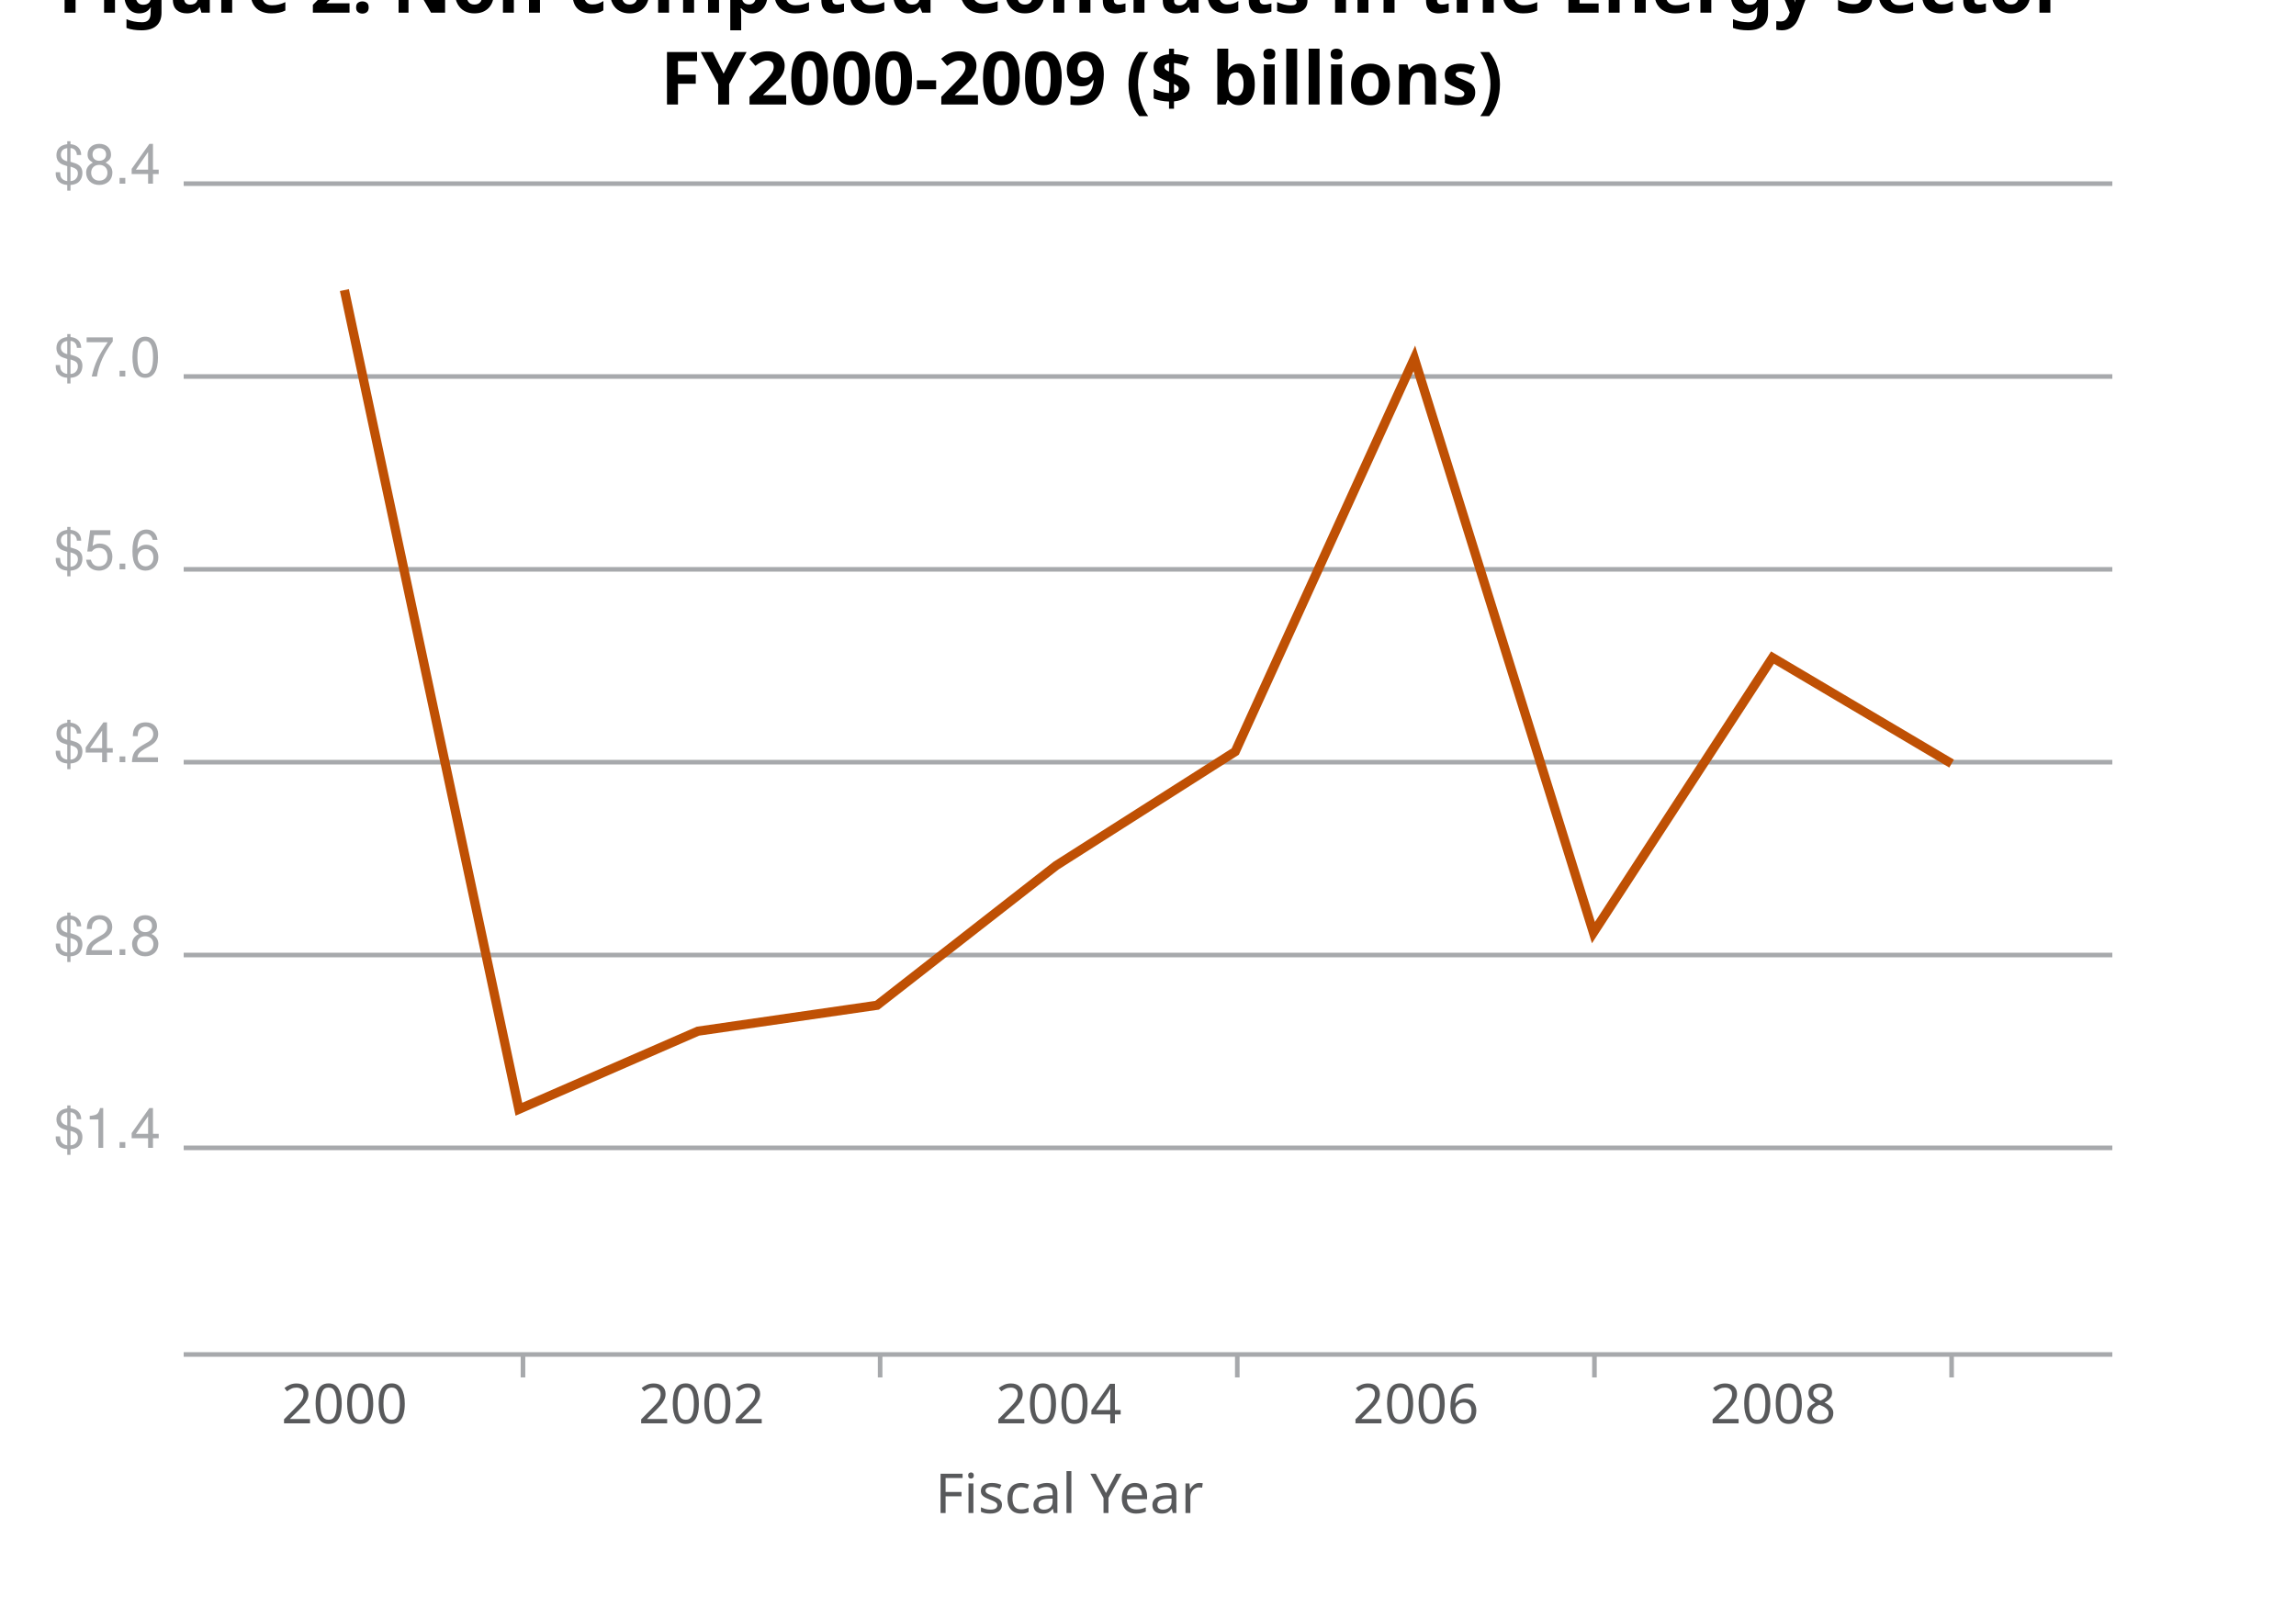
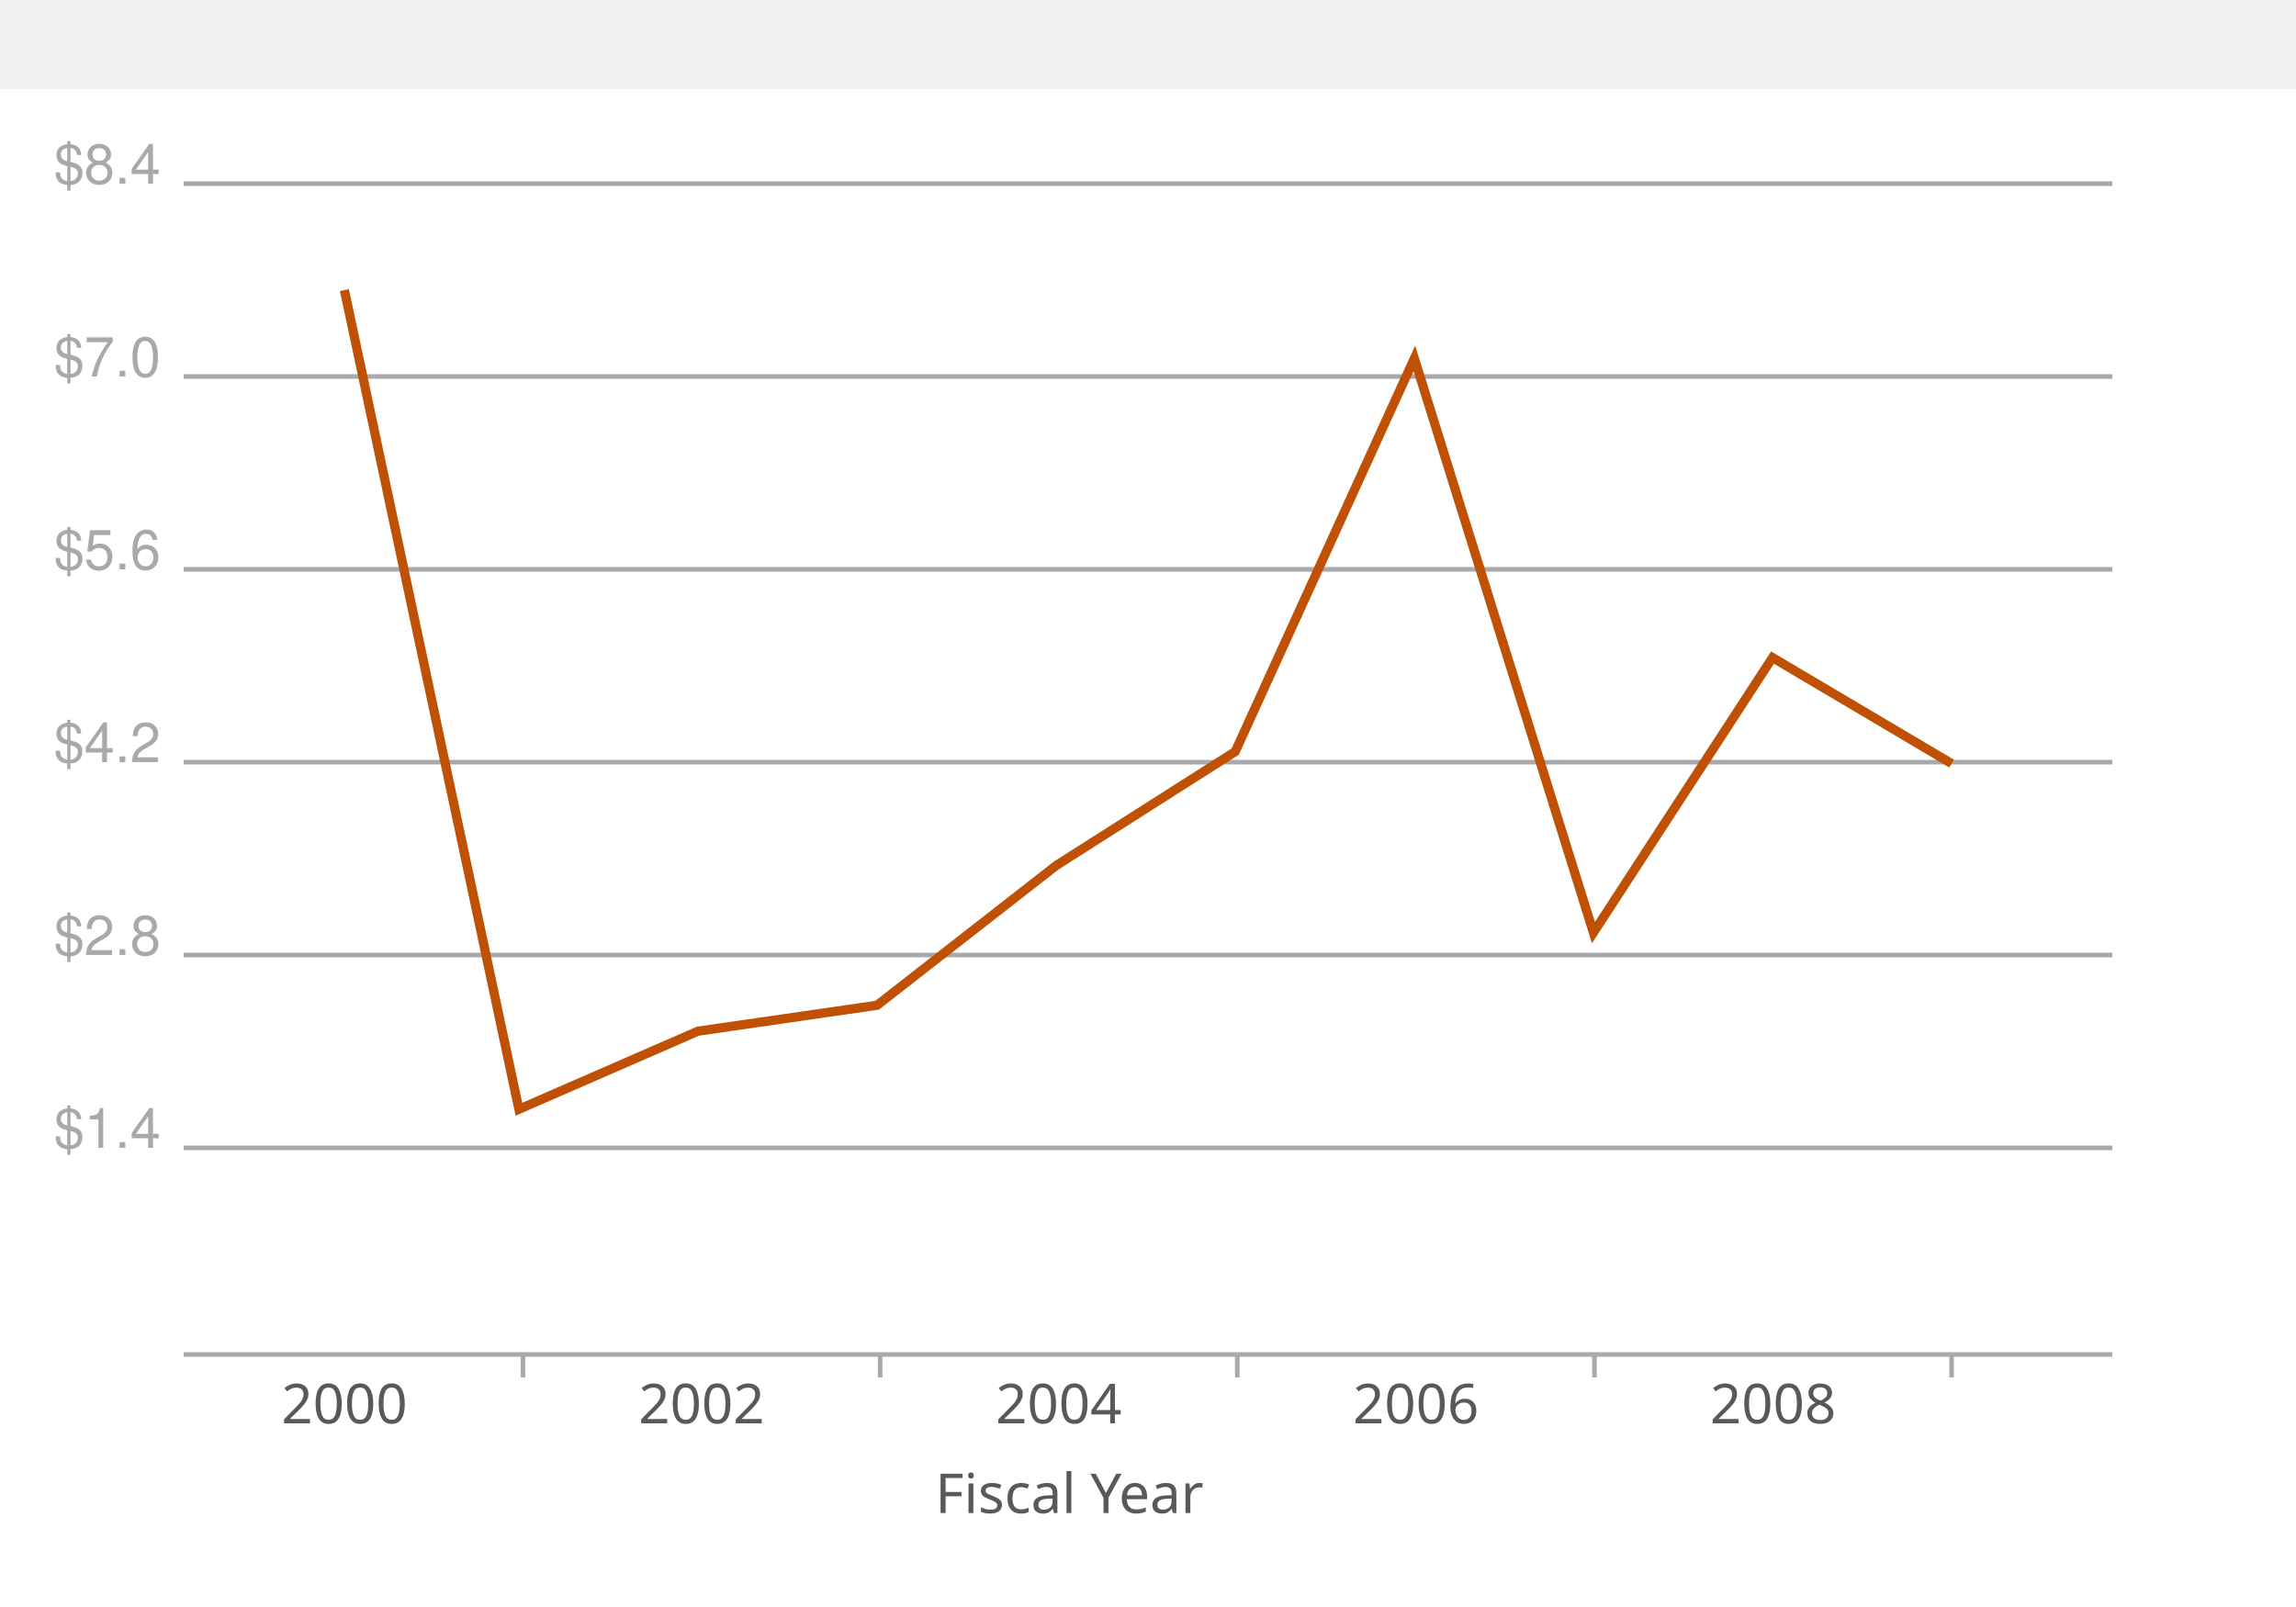
<svg xmlns="http://www.w3.org/2000/svg" height="350" version="1.1" width="500" id="svg2">
  <defs id="defs71">
    </defs>
  <style type="text/css" id="style4">
		

.x-axis-path, .y-gridline, .x-notch { fill:none; stroke: #a7a9ac; stroke-width:1; }



.y-gridline { stroke-width: 1; }

.y-axis-path, .y-axis-path2, .x-notch-left, .x-notch-right { display: none;}



.x-axis-label, .data-point-label {font-size: 12px; font-weight:normal; font-family: sans-serif; fill: #58595b; text-anchor:middle;}

.y-axis-label {font-size: 12px; font-family: helvetica; fill: #a7a9ac; text-anchor:end;}



.series-1-line { fill: none; stroke: #bf5004; stroke-width:2; }



.series-2-line { fill: none; stroke: #336699; stroke-width: 2;}

	</style>
-   <rect height="365.73" width="507.341" x="-3.67" y="-15.73" id="rect6" style="fill:#ffffff" />
-   <g id="grid" transform="translate(40, 40)">
-     <g class="x-axis" id="x_axis">
-       <path class="x-axis-path" d="M 0 255 L 420 255" id="path10" />
-       <path class="x-notch-left" d="M 0 255, L 0 265" id="path12" />
-       <path class="x-notch-right" d="M 420 255, L 420 265" id="path14" />
-     </g>
-     <g class="y-axis" id="y_axis">
-       <path class="y-axis-path" d="M 0 255 L 0 0" id="path17" />
-       <path class="y-axis-path-2" d="M 420 255 L 420 0" id="path19" />
-       <path class="y-gridline" d="M 0 0 L 420 0" id="path21" />
-       <text class="y-axis-label" x="-5" y="0" id="text23" style="font-size:12px;text-anchor:end;fill:#a7a9ac;font-family:helvetica">$8.4</text>
-       <path class="y-gridline" d="M 0 42 L 420 42" id="path25" />
-       <text class="y-axis-label" x="-5" y="42" id="text27" style="font-size:12px;text-anchor:end;fill:#a7a9ac;font-family:helvetica">$7.0</text>
-       <path class="y-gridline" d="M 0 84 L 420 84" id="path29" />
-       <text class="y-axis-label" x="-5" y="84" id="text31" style="font-size:12px;text-anchor:end;fill:#a7a9ac;font-family:helvetica">$5.6</text>
-       <path class="y-gridline" d="M 0 126 L 420 126" id="path33" />
-       <text class="y-axis-label" x="-5" y="126" id="text35" style="font-size:12px;text-anchor:end;fill:#a7a9ac;font-family:helvetica">$4.2</text>
-       <path class="y-gridline" d="M 0 168 L 420 168" id="path37" />
-       <text class="y-axis-label" x="-5" y="168" id="text39" style="font-size:12px;text-anchor:end;fill:#a7a9ac;font-family:helvetica">$2.8</text>
-       <path class="y-gridline" d="M 0 210 L 420 210" id="path41" />
-       <text class="y-axis-label" x="-5" y="210" id="text43" style="font-size:12px;text-anchor:end;fill:#a7a9ac;font-family:helvetica">$1.4</text>
-       <text xml:space="preserve" style="font-size:16px;font-style:normal;font-weight:bold;text-align:center;text-anchor:middle;fill:#000000;fill-opacity:1;stroke:none;font-family:sans;-inkscape-font-specification:Andale Mono Bold" x="210.109" y="-37.246" id="text2881">
-         <tspan id="tspan2883" x="210.109" y="-37.246">Figure 2: Non-competed Contracts in the Energy Sector</tspan>
-         <tspan x="210.109" y="-17.246" id="tspan2885">FY2000-2009 ($ billions)</tspan>
-       </text>
-     </g>
-     <g id="g45">
-       <path class="series-1-line" d="M 35 23.182 L 73 201.594 L 112 184.585 L 151 178.944 L 190 148.513 L 229 123.69 L 268 38.061 L 307 163.122 L 346 103.22 L 385 126.308" id="path47" />
-     </g>
-     <text class="x-axis-label" x="35.0" y="270" id="text49">
- 			2000
- 		</text>
-     <path class="x-notch" d="M 73.889 255 L 73.889 260" id="path51" />
-     <text class="x-axis-label" x="112.778" y="270" id="text53">
- 			2002
- 		</text>
-     <path class="x-notch" d="M 151.667 255 L 151.667 260" id="path55" />
-     <text class="x-axis-label" x="190.556" y="270" id="text57">
- 			2004
- 		</text>
-     <path class="x-notch" d="M 229.444 255 L 229.444 260" id="path59" />
-     <text class="x-axis-label" x="268.333" y="270" id="text61">
- 			2006
- 		</text>
-     <path class="x-notch" d="M 307.222 255 L 307.222 260" id="path63" />
-     <text class="x-axis-label" x="346.111" y="270" id="text65">
- 			2008
- 		</text>
-     <path class="x-notch" d="M 385.0 255 L 385.0 260" id="path67" />
-     <text class="x-axis-label" x="192.886" y="289.53" id="text57-6" style="font-size:12px;font-weight:normal;text-anchor:middle;fill:#58595b;font-family:sans-serif">Fiscal Year</text>
+   <rect height="330.6" width="507.341" x="-3.67" y="19.4" id="rect6" style="fill:#ffffff" />
+   <g id="x_axis" class="x-axis" transform="translate(40,40)">
+     <path style="fill:none;stroke:#a7a9ac;stroke-width:1" id="path10" d="m 0,255 420,0" class="x-axis-path" />
+     <path style="display:none" id="path12" d="M 0,255" class="x-notch-left" />
+     <path style="display:none" id="path14" d="M 420,255" class="x-notch-right" />
  </g>
+   <g id="y_axis" class="y-axis" transform="translate(40,40)">
+     <path style="display:none" id="path17" d="M 0,255 0,0" class="y-axis-path" />
+     <path id="path19" d="M 420,255 420,0" class="y-axis-path-2" />
+     <path style="fill:none;stroke:#a7a9ac;stroke-width:1" id="path21" d="M 0,0 420,0" class="y-gridline" />
+     <text style="font-size:12px;text-anchor:end;fill:#a7a9ac;font-family:helvetica" id="text23" y="0" x="-5" class="y-axis-label">$8.4</text>
+     <path style="fill:none;stroke:#a7a9ac;stroke-width:1" id="path25" d="m 0,42 420,0" class="y-gridline" />
+     <text style="font-size:12px;text-anchor:end;fill:#a7a9ac;font-family:helvetica" id="text27" y="42" x="-5" class="y-axis-label">$7.0</text>
+     <path style="fill:none;stroke:#a7a9ac;stroke-width:1" id="path29" d="m 0,84 420,0" class="y-gridline" />
+     <text style="font-size:12px;text-anchor:end;fill:#a7a9ac;font-family:helvetica" id="text31" y="84" x="-5" class="y-axis-label">$5.6</text>
+     <path style="fill:none;stroke:#a7a9ac;stroke-width:1" id="path33" d="m 0,126 420,0" class="y-gridline" />
+     <text style="font-size:12px;text-anchor:end;fill:#a7a9ac;font-family:helvetica" id="text35" y="126" x="-5" class="y-axis-label">$4.2</text>
+     <path style="fill:none;stroke:#a7a9ac;stroke-width:1" id="path37" d="m 0,168 420,0" class="y-gridline" />
+     <text style="font-size:12px;text-anchor:end;fill:#a7a9ac;font-family:helvetica" id="text39" y="168" x="-5" class="y-axis-label">$2.8</text>
+     <path style="fill:none;stroke:#a7a9ac;stroke-width:1" id="path41" d="m 0,210 420,0" class="y-gridline" />
+     <text style="font-size:12px;text-anchor:end;fill:#a7a9ac;font-family:helvetica" id="text43" y="210" x="-5" class="y-axis-label">$1.4</text>
+     <text id="text2881" y="-37.246" x="210.109" style="font-size:16px;font-style:normal;font-weight:bold;text-align:center;text-anchor:middle;fill:#000000;fill-opacity:1;stroke:none;font-family:sans;-inkscape-font-specification:Andale Mono Bold" xml:space="preserve">
+       <tspan id="tspan2885" y="-17.246" x="210.109" />
+     </text>
+   </g>
+   <g id="g45" transform="translate(40,40)">
+     <path style="fill:none;stroke:#bf5004;stroke-width:2" id="path47" d="m 35,23.182 38,178.412 39,-17.01 39,-5.641 39,-30.43 39,-24.823 39,-85.629 39,125.061 39,-59.902 39,23.087" class="series-1-line" />
+   </g>
+   <text style="font-size:12px;font-weight:normal;text-anchor:middle;fill:#58595b;font-family:sans-serif" id="text49" y="310" x="75" class="x-axis-label">2000</text>
+   <path style="fill:none;stroke:#a7a9ac;stroke-width:1" id="path51" d="m 113.889,295 0,5" class="x-notch" />
+   <text style="font-size:12px;font-weight:normal;text-anchor:middle;fill:#58595b;font-family:sans-serif" id="text53" y="310" x="152.778" class="x-axis-label">2002</text>
+   <path style="fill:none;stroke:#a7a9ac;stroke-width:1" id="path55" d="m 191.667,295 0,5" class="x-notch" />
+   <text style="font-size:12px;font-weight:normal;text-anchor:middle;fill:#58595b;font-family:sans-serif" id="text57" y="310" x="230.556" class="x-axis-label">2004</text>
+   <path style="fill:none;stroke:#a7a9ac;stroke-width:1" id="path59" d="m 269.444,295 0,5" class="x-notch" />
+   <text style="font-size:12px;font-weight:normal;text-anchor:middle;fill:#58595b;font-family:sans-serif" id="text61" y="310" x="308.333" class="x-axis-label">2006</text>
+   <path style="fill:none;stroke:#a7a9ac;stroke-width:1" id="path63" d="m 347.222,295 0,5" class="x-notch" />
+   <text style="font-size:12px;font-weight:normal;text-anchor:middle;fill:#58595b;font-family:sans-serif" id="text65" y="310" x="386.111" class="x-axis-label">2008</text>
+   <path style="fill:none;stroke:#a7a9ac;stroke-width:1" id="path67" d="m 425,295 0,5" class="x-notch" />
+   <text style="font-size:12px;font-weight:normal;text-anchor:middle;fill:#58595b;font-family:sans-serif" id="text57-6" y="329.53" x="232.886" class="x-axis-label">Fiscal Year</text>
</svg>
